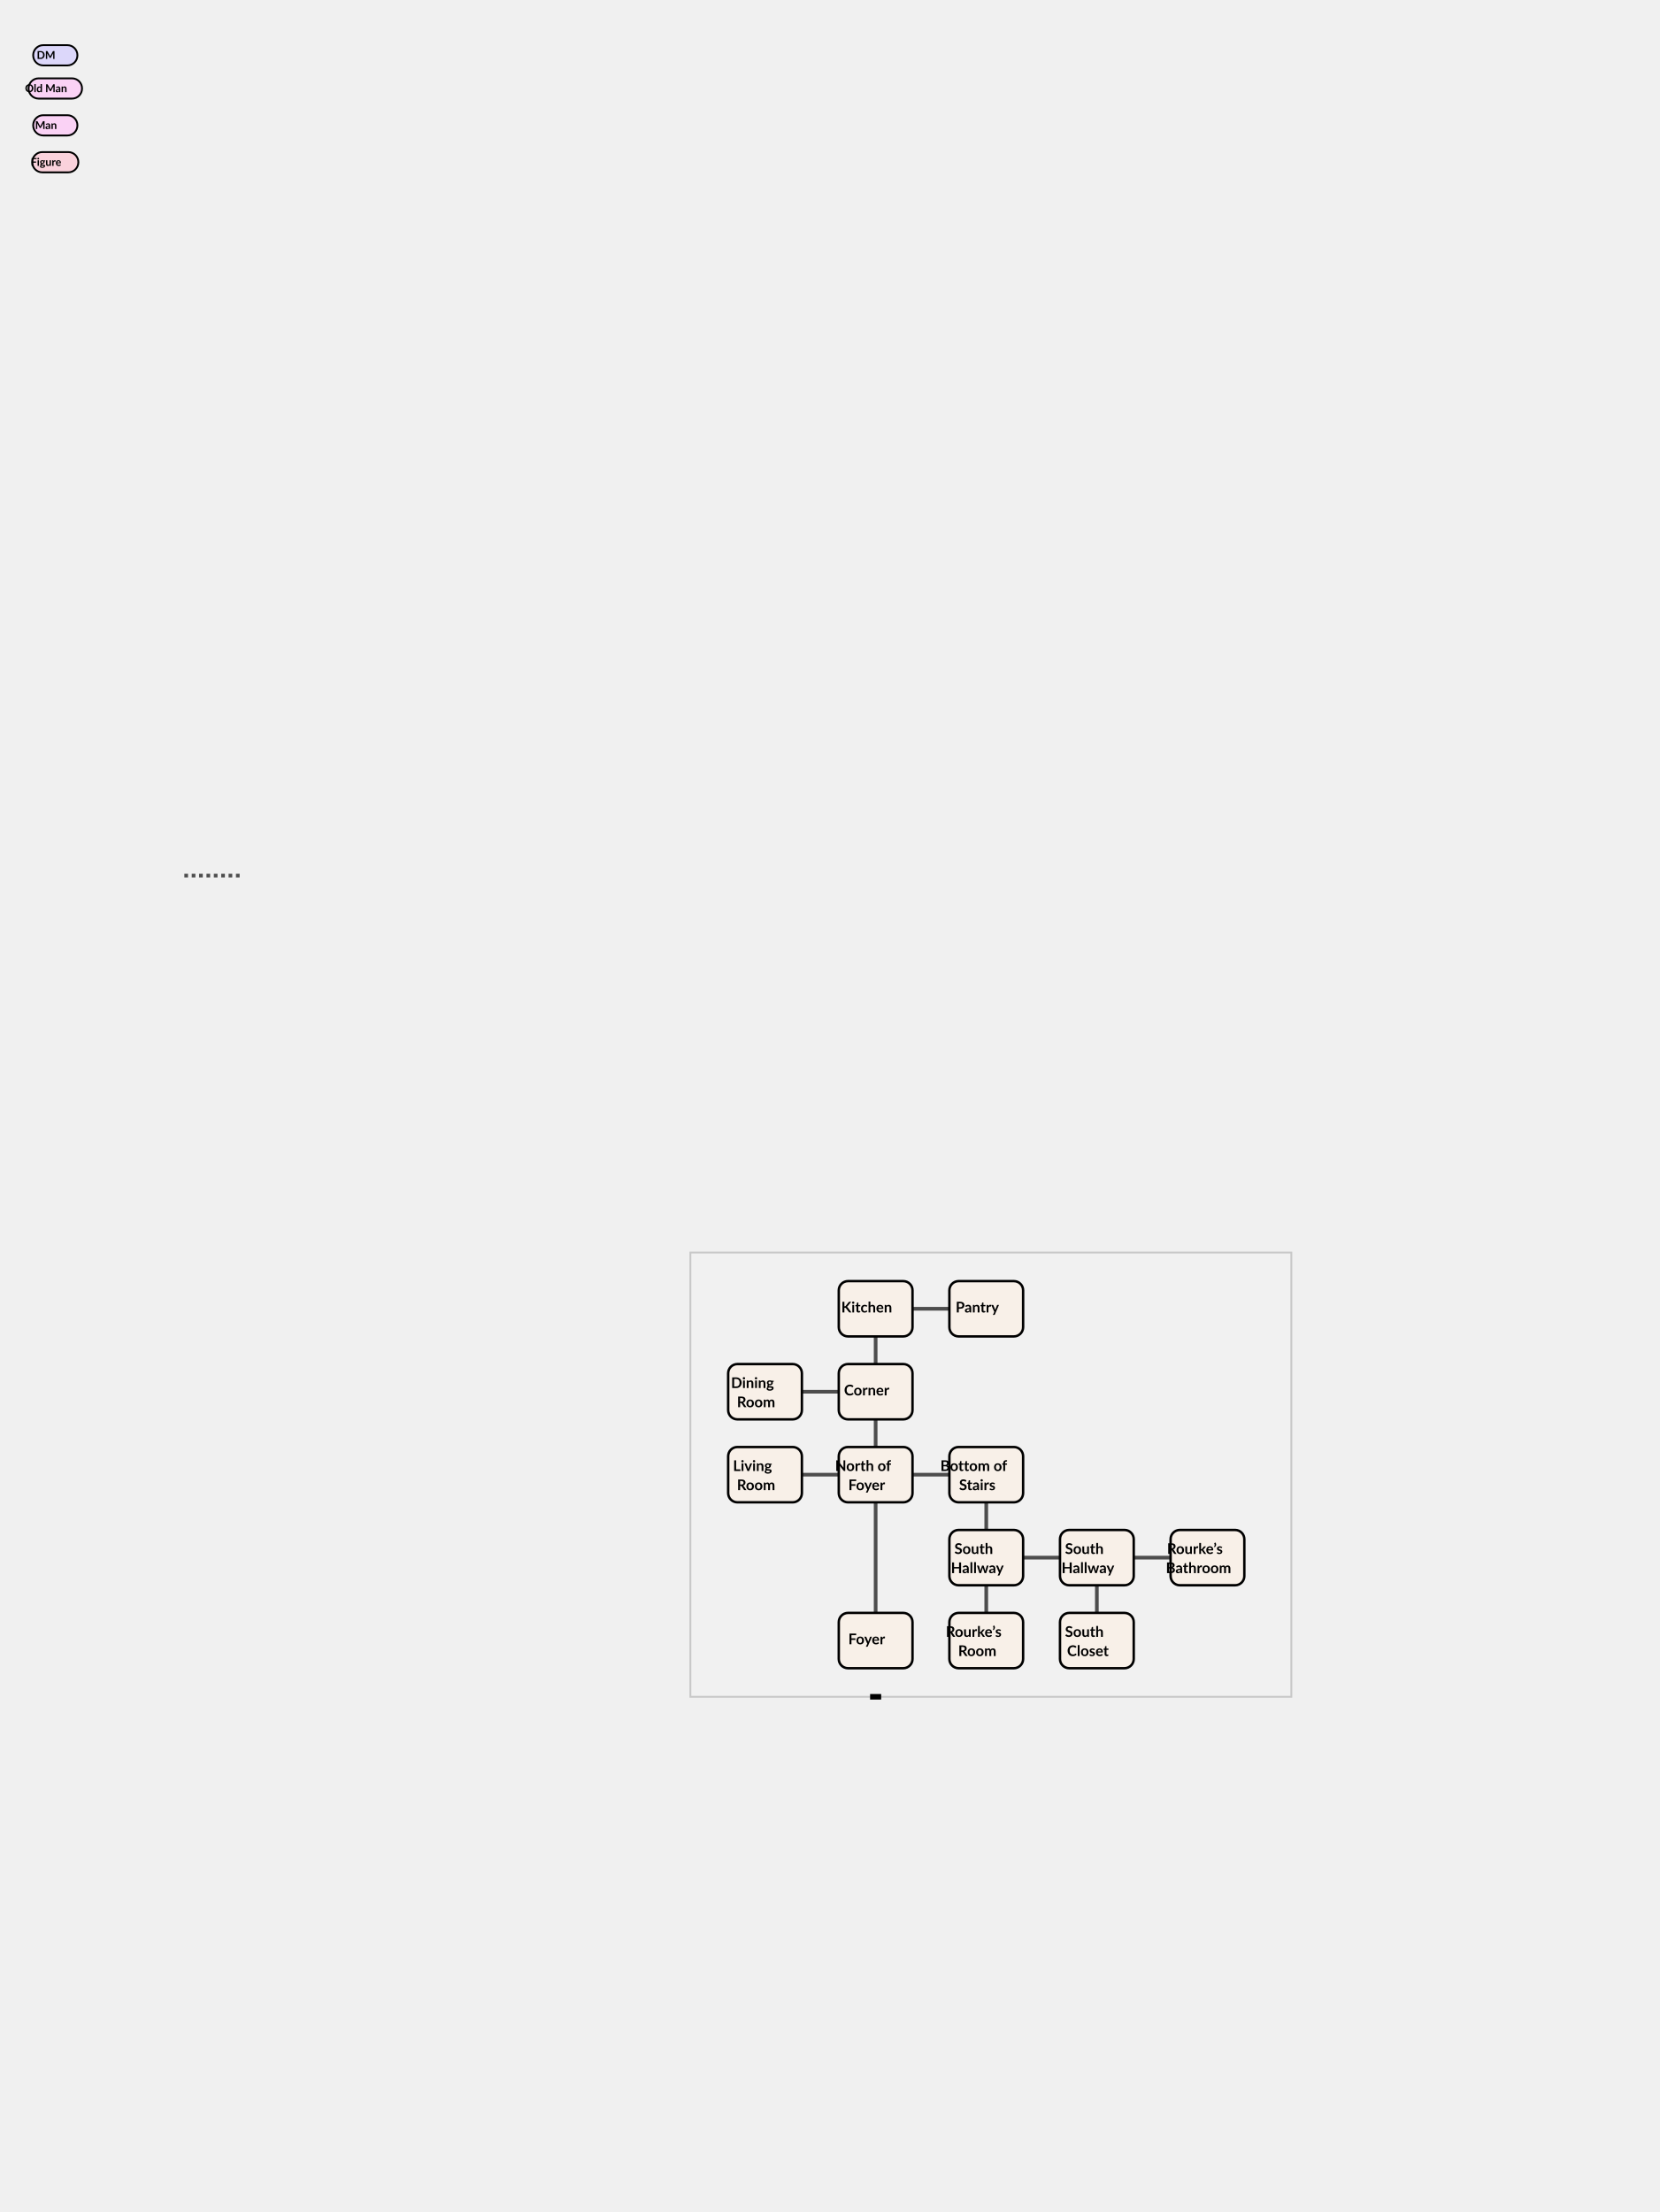
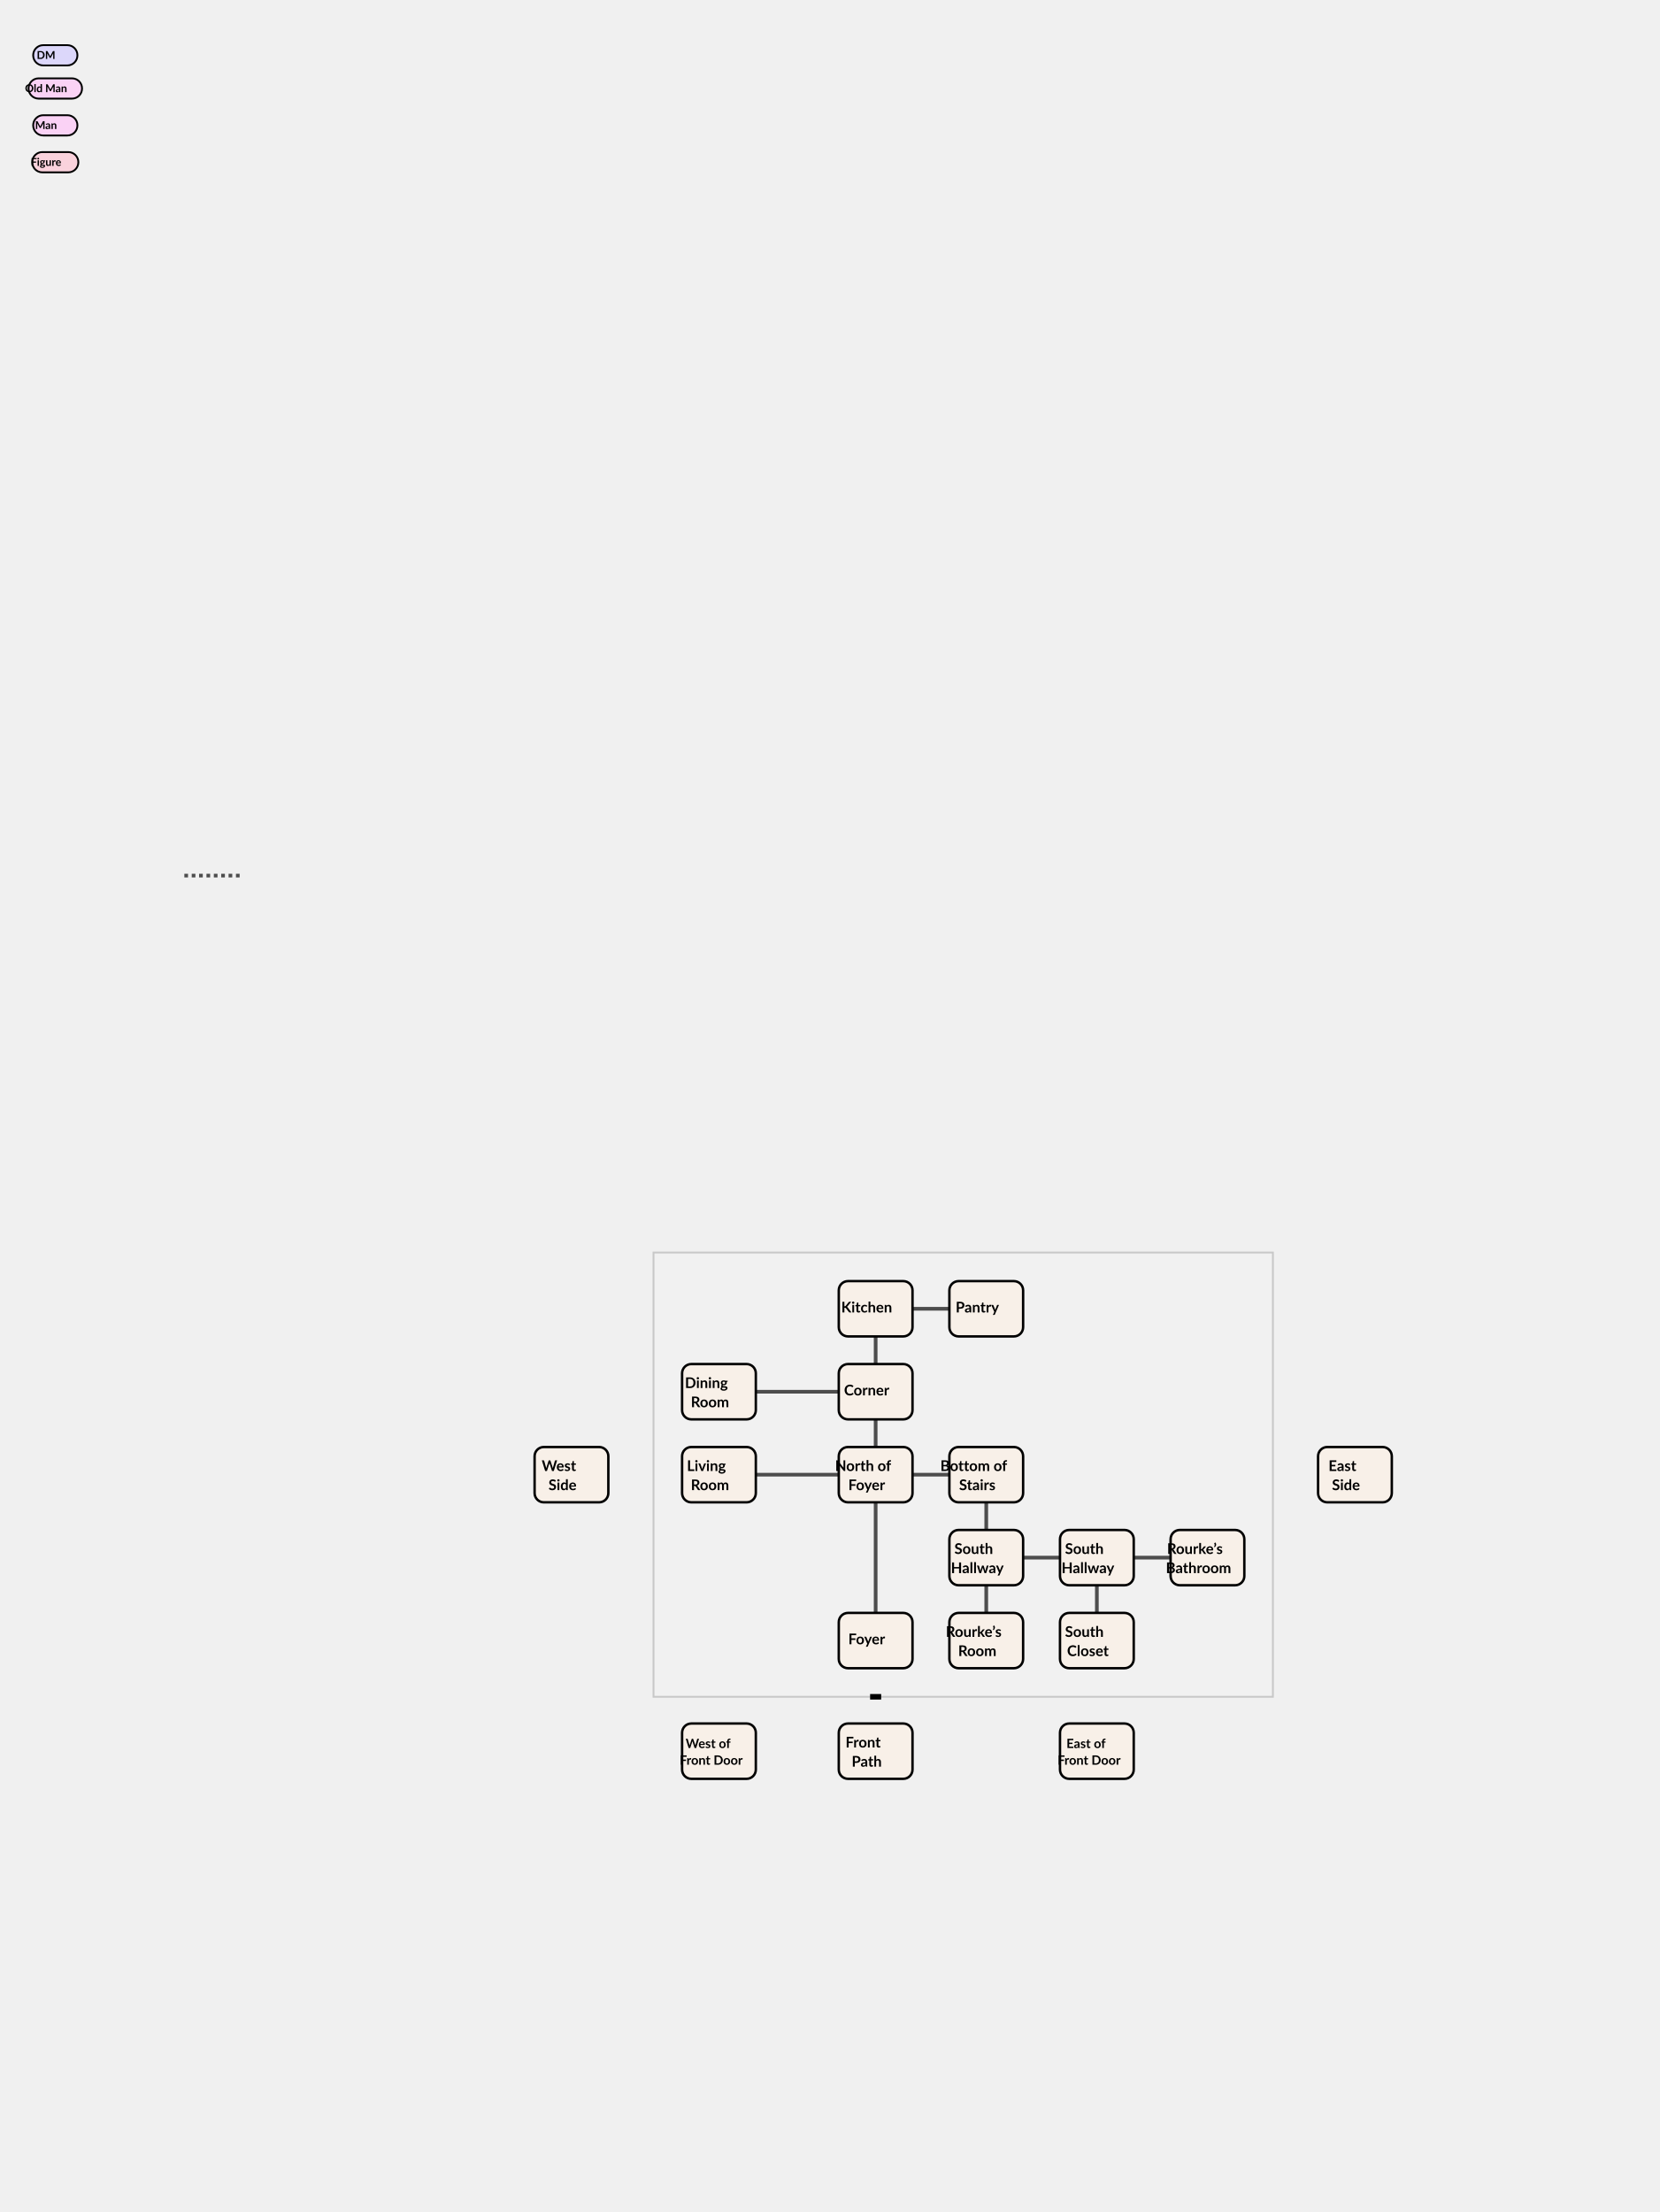
<svg xmlns="http://www.w3.org/2000/svg" width="1800" height="2400" viewBox="0 0 476.25 635" version="1.1" id="svg1">
  <style id="style1">svg.DarkTheme { filter: invert(90%) hue-rotate(180deg); }
#roomlayer rect { fill:#F8F0E8; stroke:#000; stroke-width:0.7; }
#roomlayer rect.Selected { fill:#FFD080; }
#mobilelayer g.Offstage { display:none; }
#mobilelayer #cp-mob-winner.Offstage { display:none; }
#connlayer .Invisible { display:none; }
#mob-mirror .BoxFloor { fill:#91D5FF; }
#mob-mirror .BoxPine { fill:#FFDBA1; }
#mob-mirror .BoxMahogany { fill:#B5592A; }
#mob-mirror .BoxBlack { fill:#424242; }
#mob-mirror .BoxWhite { fill:#FFFFFF; }
#mob-mirror .BoxRed { fill:#FF0000; }
#mob-mirror .BoxYellow { fill:#E8E800; }
#mob-mirror .BoxGlass { fill:#C0C6E8; }
.DarkTheme #mob-mirror .BoxFloor { fill:#095CFF; }
.DarkTheme #mob-mirror .BoxPine { fill:#9E570F; }
.DarkTheme #mob-mirror .BoxMahogany { fill:#FFAB61; }
.DarkTheme #mob-mirror .BoxBlack { fill:#E0E0E0; }
.DarkTheme #mob-mirror .BoxWhite { fill:#101010; }
.DarkTheme #mob-mirror .BoxRed { fill:#FF7000; }
.DarkTheme #mob-mirror .BoxYellow { fill:#6C4800; }
.DarkTheme #mob-mirror .BoxGlass { fill:#8086A8; }
</style>
  <defs id="defs1" />
  <g id="sketchlayer" />
  <g id="decorlayer">
-     <rect style="font-variation-settings:normal;opacity:1;vector-effect:none;fill:#f1f1f1;fill-opacity:1;fill-rule:evenodd;stroke:#c8c8c8;stroke-width:1.058;stroke-linecap:butt;stroke-linejoin:miter;stroke-miterlimit:4;stroke-dasharray:none;stroke-dashoffset:0;stroke-opacity:1;-inkscape-stroke:none;paint-order:stroke fill markers;stop-color:#000000;stop-opacity:1" id="rect47" width="171.979" height="127" x="198.437" y="359.833" />
+     <rect style="font-variation-settings:normal;opacity:1;vector-effect:none;fill:#f1f1f1;fill-opacity:1;fill-rule:evenodd;stroke:#c8c8c8;stroke-width:1.058;stroke-linecap:butt;stroke-linejoin:miter;stroke-miterlimit:4;stroke-dasharray:none;stroke-dashoffset:0;stroke-opacity:1;-inkscape-stroke:none;paint-order:stroke fill markers;stop-color:#000000;stop-opacity:1" id="rect47" width="177.271" height="127" x="187.854" y="359.833" />
  </g>
  <g id="connlayer" style="display:inline">
    <path style="font-variation-settings:normal;opacity:1;vector-effect:none;fill:none;fill-opacity:1;fill-rule:evenodd;stroke:#4d4d4d;stroke-width:1.058;stroke-linecap:butt;stroke-linejoin:round;stroke-miterlimit:4;stroke-dasharray:1.058, 1.058;stroke-dashoffset:0;stroke-opacity:1;-inkscape-stroke:none;paint-order:stroke fill markers;stop-color:#000000;stop-opacity:1" d="m 52.917,251.354 h 15.875" id="path110" />
-     <path style="font-variation-settings:normal;opacity:1;vector-effect:none;fill:none;fill-opacity:1;fill-rule:evenodd;stroke:#4d4d4d;stroke-width:1.058;stroke-linecap:butt;stroke-linejoin:round;stroke-miterlimit:4;stroke-dasharray:none;stroke-dashoffset:0;stroke-opacity:1;-inkscape-stroke:none;paint-order:stroke fill markers;stop-color:#000000;stop-opacity:1" d="m 275.167,423.333 h -47.625" id="path40" />
+     <path style="font-variation-settings:normal;opacity:1;vector-effect:none;fill:none;fill-opacity:1;fill-rule:evenodd;stroke:#4d4d4d;stroke-width:1.058;stroke-linecap:butt;stroke-linejoin:round;stroke-miterlimit:4;stroke-dasharray:none;stroke-dashoffset:0;stroke-opacity:1;-inkscape-stroke:none;paint-order:stroke fill markers;stop-color:#000000;stop-opacity:1" d="m 275.167,423.333 -60.854,0" id="path40" />
    <path style="font-variation-settings:normal;opacity:1;vector-effect:none;fill:none;fill-opacity:1;fill-rule:evenodd;stroke:#4d4d4d;stroke-width:1.058;stroke-linecap:butt;stroke-linejoin:round;stroke-miterlimit:4;stroke-dasharray:none;stroke-dashoffset:0;stroke-opacity:1;-inkscape-stroke:none;paint-order:stroke fill markers;stop-color:#000000;stop-opacity:1" d="m 338.667,447.146 h -47.625" id="path41" />
    <path style="font-variation-settings:normal;opacity:1;vector-effect:none;fill:none;fill-opacity:1;fill-rule:evenodd;stroke:#4d4d4d;stroke-width:1.058;stroke-linecap:butt;stroke-linejoin:round;stroke-miterlimit:4;stroke-dasharray:none;stroke-dashoffset:0;stroke-opacity:1;-inkscape-stroke:none;paint-order:stroke fill markers;stop-color:#000000;stop-opacity:1" d="m 251.354,381 v 84.667" id="path42" />
-     <path style="font-variation-settings:normal;fill:none;fill-rule:evenodd;stroke-width:1.058;stroke-linejoin:round;paint-order:stroke fill markers;opacity:1;vector-effect:none;fill-opacity:1;stroke:#4d4d4d;stroke-linecap:butt;stroke-miterlimit:4;stroke-dasharray:none;stroke-dashoffset:0;stroke-opacity:1;-inkscape-stroke:none;stop-color:#000000;stop-opacity:1" d="m 227.542,399.521 h 15.875" id="path43" />
+     <path style="font-variation-settings:normal;opacity:1;vector-effect:none;fill:none;fill-opacity:1;fill-rule:evenodd;stroke:#4d4d4d;stroke-width:1.058;stroke-linecap:butt;stroke-linejoin:round;stroke-miterlimit:4;stroke-dasharray:none;stroke-dashoffset:0;stroke-opacity:1;-inkscape-stroke:none;paint-order:stroke fill markers;stop-color:#000000;stop-opacity:1" d="m 214.312,399.521 29.104,0" id="path43" />
    <path style="font-variation-settings:normal;opacity:1;vector-effect:none;fill:none;fill-opacity:1;fill-rule:evenodd;stroke:#4d4d4d;stroke-width:1.058;stroke-linecap:butt;stroke-linejoin:round;stroke-miterlimit:4;stroke-dasharray:none;stroke-dashoffset:0;stroke-opacity:1;-inkscape-stroke:none;paint-order:stroke fill markers" d="m 259.292,375.708 h 15.875" id="path44" />
    <path style="font-variation-settings:normal;opacity:1;vector-effect:none;fill:none;fill-opacity:1;fill-rule:evenodd;stroke:#4d4d4d;stroke-width:1.058;stroke-linecap:butt;stroke-linejoin:round;stroke-miterlimit:4;stroke-dasharray:none;stroke-dashoffset:0;stroke-opacity:1;-inkscape-stroke:none;paint-order:stroke fill markers" d="m 283.104,428.625 v 37.042" id="path45" />
    <path style="font-variation-settings:normal;opacity:1;vector-effect:none;fill:none;fill-opacity:1;fill-rule:evenodd;stroke:#4d4d4d;stroke-width:1.058;stroke-linecap:butt;stroke-linejoin:round;stroke-miterlimit:4;stroke-dasharray:none;stroke-dashoffset:0;stroke-opacity:1;-inkscape-stroke:none;paint-order:stroke fill markers" d="m 314.854,452.438 v 13.229" id="path47" />
    <rect style="fill:#000000;fill-opacity:1;fill-rule:evenodd;stroke:none;stroke-width:1.058;stroke-linejoin:round;-inkscape-stroke:none;paint-order:stroke fill markers" id="rect48" width="1.587" height="3.175" x="-487.891" y="249.767" transform="rotate(-90)" />
  </g>
  <g id="roomlayer" style="display:inline">
    <rect id="r-pantry" width="21.167" height="15.875" x="272.521" y="367.771" ry="2.646" style="display:inline;fill:#f8f0e8;stroke:#000000;stroke-width:0.7" />
    <rect id="r-corner" width="21.167" height="15.875" x="240.771" y="391.583" ry="2.646" style="display:inline;fill:#f8f0e8;stroke:#000000;stroke-width:0.7" />
    <rect id="r-kitchen" width="21.167" height="15.875" x="240.771" y="367.771" ry="2.646" style="display:inline;fill:#f8f0e8;stroke:#000000;stroke-width:0.7" />
-     <rect id="r-dining-room" width="21.167" height="15.875" x="209.021" y="391.583" ry="2.646" style="display:inline;fill:#f8f0e8;stroke:#000000;stroke-width:0.7" />
+     <rect id="r-dining-room" width="21.167" height="15.875" x="195.792" y="391.583" ry="2.646" style="display:inline;fill:#f8f0e8;stroke:#000000;stroke-width:0.7" />
    <rect id="r-nfoyer" width="21.167" height="15.875" x="240.771" y="415.396" ry="2.646" style="display:inline;fill:#f8f0e8;stroke:#000000;stroke-width:0.7" />
-     <rect id="r-living-room" width="21.167" height="15.875" x="209.021" y="415.396" ry="2.646" style="display:inline;fill:#f8f0e8;stroke:#000000;stroke-width:0.7" />
-     <rect id="r-bottom-stairs" width="21.167" height="15.875" x="272.521" y="415.396" ry="2.646" style="display:inline;fill:#f8f0e8;stroke:#000000;stroke-width:0.7" />
+     <rect id="r-living-room" width="21.167" height="15.875" x="195.792" y="415.396" ry="2.646" style="display:inline;fill:#f8f0e8;stroke:#000000;stroke-width:0.7" />
+     <rect id="r-stair-bottom" width="21.167" height="15.875" x="272.521" y="415.396" ry="2.646" style="display:inline;fill:#f8f0e8;stroke:#000000;stroke-width:0.7" />
    <rect id="r-shall-1" width="21.167" height="15.875" x="272.521" y="439.208" ry="2.646" style="display:inline;fill:#f8f0e8;stroke:#000000;stroke-width:0.7" />
    <rect id="r-shall-2" width="21.167" height="15.875" x="304.271" y="439.208" ry="2.646" style="display:inline;fill:#f8f0e8;stroke:#000000;stroke-width:0.7" />
    <rect id="r-south-closet" width="21.167" height="15.875" x="304.271" y="463.021" ry="2.646" style="display:inline;fill:#f8f0e8;stroke:#000000;stroke-width:0.7" />
    <rect id="r-rourke-room" width="21.167" height="15.875" x="272.521" y="463.021" ry="2.646" style="display:inline;fill:#f8f0e8;stroke:#000000;stroke-width:0.7" />
    <rect id="r-rourke-bath" width="21.167" height="15.875" x="336.021" y="439.208" ry="2.646" style="display:inline;fill:#f8f0e8;stroke:#000000;stroke-width:0.7" />
    <rect id="r-foyer" width="21.167" height="15.875" x="240.771" y="463.021" ry="2.646" style="display:inline;fill:#f8f0e8;stroke:#000000;stroke-width:0.7" />
+     <rect id="r-front-path" width="21.167" height="15.875" x="240.771" y="494.771" ry="2.646" style="display:inline;fill:#f8f0e8;stroke:#000000;stroke-width:0.7" />
+     <rect id="r-east-of-door" width="21.167" height="15.875" x="304.271" y="494.771" ry="2.646" style="display:inline;fill:#f8f0e8;stroke:#000000;stroke-width:0.7" />
+     <rect id="r-west-of-door" width="21.167" height="15.875" x="195.792" y="494.771" ry="2.646" style="display:inline;fill:#f8f0e8;stroke:#000000;stroke-width:0.7" />
+     <rect id="r-west-side" width="21.167" height="15.875" x="153.458" y="415.396" ry="2.646" style="display:inline;fill:#f8f0e8;stroke:#000000;stroke-width:0.7" />
+     <rect id="r-east-side" width="21.167" height="15.875" x="378.354" y="415.396" ry="2.646" style="display:inline;fill:#f8f0e8;stroke:#000000;stroke-width:0.7" />
  </g>
  <g id="layer1" />
  <g id="mobilelayer">
    <g id="mob-dungeon-master" transform="translate(15.875,15.875)">
      <rect style="fill:#dcd7fa;fill-opacity:1;stroke:#000000;stroke-width:1.058;stroke-dasharray:none;stroke-opacity:1;paint-order:stroke fill markers" id="rect33" width="12.171" height="5.292" x="-6.085" y="-2.646" ry="2.622" />
      <text xml:space="preserve" style="font-style:normal;font-variant:normal;font-weight:bold;font-stretch:normal;font-size:3.133px;line-height:1.3;font-family:Lato;-inkscape-font-specification:'Lato Bold';font-variant-ligatures:normal;font-variant-position:normal;font-variant-caps:normal;font-variant-numeric:normal;font-variant-alternates:normal;font-variant-east-asian:normal;font-feature-settings:normal;font-variation-settings:normal;text-indent:0;text-align:center;text-decoration-line:none;text-decoration-style:solid;text-decoration-color:#000000;letter-spacing:normal;word-spacing:normal;text-transform:none;writing-mode:lr-tb;direction:ltr;text-orientation:mixed;dominant-baseline:auto;baseline-shift:baseline;text-anchor:middle;white-space:normal;display:inline;vector-effect:none;fill:#000000;fill-opacity:1;stroke:none;stroke-width:0.74;stroke-linecap:butt;stroke-linejoin:miter;stroke-miterlimit:4;stroke-dasharray:none;stroke-dashoffset:0;stroke-opacity:1;-inkscape-stroke:none;paint-order:stroke fill markers" x="0.004" y="1.048" id="text46-7">
        <tspan id="tspan46-6" style="stroke-width:0.74" x="0.004" y="1.048">DM</tspan>
      </text>
    </g>
    <g id="mob-old-man" transform="translate(15.87088,25.41045)">
      <rect style="fill:#fad2f5;fill-opacity:1;stroke:#000000;stroke-width:1.058;stroke-dasharray:none;stroke-opacity:1;paint-order:stroke fill markers" id="rect259" width="14.817" height="5.292" x="-7.404" y="-2.656" ry="2.622" />
      <text xml:space="preserve" style="font-style:normal;font-variant:normal;font-weight:bold;font-stretch:normal;font-size:3.133px;line-height:1.3;font-family:Lato;-inkscape-font-specification:'Lato Bold';font-variant-ligatures:normal;font-variant-position:normal;font-variant-caps:normal;font-variant-numeric:normal;font-variant-alternates:normal;font-variant-east-asian:normal;font-feature-settings:normal;font-variation-settings:normal;text-indent:0;text-align:center;text-decoration-line:none;text-decoration-style:solid;text-decoration-color:#000000;letter-spacing:normal;word-spacing:normal;text-transform:none;writing-mode:lr-tb;direction:ltr;text-orientation:mixed;dominant-baseline:auto;baseline-shift:baseline;text-anchor:middle;white-space:normal;display:inline;vector-effect:none;fill:#000000;fill-opacity:1;stroke:none;stroke-width:0.74;stroke-linecap:butt;stroke-linejoin:miter;stroke-miterlimit:4;stroke-dasharray:none;stroke-dashoffset:0;stroke-opacity:1;-inkscape-stroke:none;paint-order:stroke fill markers" x="0.004" y="1.048" id="text259">
        <tspan id="tspan259" style="stroke-width:0.74" x="0.004" y="1.048">Old Man</tspan>
      </text>
    </g>
    <g id="mob-man" transform="translate(15.87088,35.99379)">
      <rect style="fill:#fad2f5;fill-opacity:1;stroke:#000000;stroke-width:1.058;stroke-dasharray:none;stroke-opacity:1;paint-order:stroke fill markers" id="rect260" width="12.171" height="5.292" x="-6.081" y="-2.656" ry="2.622" />
      <text xml:space="preserve" style="font-style:normal;font-variant:normal;font-weight:bold;font-stretch:normal;font-size:3.133px;line-height:1.3;font-family:Lato;-inkscape-font-specification:'Lato Bold';font-variant-ligatures:normal;font-variant-position:normal;font-variant-caps:normal;font-variant-numeric:normal;font-variant-alternates:normal;font-variant-east-asian:normal;font-feature-settings:normal;font-variation-settings:normal;text-indent:0;text-align:center;text-decoration-line:none;text-decoration-style:solid;text-decoration-color:#000000;letter-spacing:normal;word-spacing:normal;text-transform:none;writing-mode:lr-tb;direction:ltr;text-orientation:mixed;dominant-baseline:auto;baseline-shift:baseline;text-anchor:middle;white-space:normal;display:inline;vector-effect:none;fill:#000000;fill-opacity:1;stroke:none;stroke-width:0.74;stroke-linecap:butt;stroke-linejoin:miter;stroke-miterlimit:4;stroke-dasharray:none;stroke-dashoffset:0;stroke-opacity:1;-inkscape-stroke:none;paint-order:stroke fill markers" x="0.004" y="1.048" id="text260">
        <tspan id="tspan260" style="stroke-width:0.74" x="0.004" y="1.048">Man</tspan>
      </text>
    </g>
    <g id="mob-shadow" transform="translate(15.87088,46.57712)">
      <rect style="fill:#fad2dc;fill-opacity:1;stroke:#000000;stroke-width:1.058;stroke-dasharray:none;stroke-opacity:1;paint-order:stroke fill markers" id="rect261" width="12.7" height="5.292" x="-6.346" y="-2.656" ry="2.622" />
      <text xml:space="preserve" style="font-style:normal;font-variant:normal;font-weight:bold;font-stretch:normal;font-size:3.133px;line-height:1.3;font-family:Lato;-inkscape-font-specification:'Lato Bold';font-variant-ligatures:normal;font-variant-position:normal;font-variant-caps:normal;font-variant-numeric:normal;font-variant-alternates:normal;font-variant-east-asian:normal;font-feature-settings:normal;font-variation-settings:normal;text-indent:0;text-align:center;text-decoration-line:none;text-decoration-style:solid;text-decoration-color:#000000;letter-spacing:normal;word-spacing:normal;text-transform:none;writing-mode:lr-tb;direction:ltr;text-orientation:mixed;dominant-baseline:auto;baseline-shift:baseline;text-anchor:middle;white-space:normal;display:inline;vector-effect:none;fill:#000000;fill-opacity:1;stroke:none;stroke-width:0.74;stroke-linecap:butt;stroke-linejoin:miter;stroke-miterlimit:4;stroke-dasharray:none;stroke-dashoffset:0;stroke-opacity:1;-inkscape-stroke:none;paint-order:stroke fill markers" x="0.004" y="1.048" id="text261">
        <tspan id="tspan261" style="stroke-width:0.74" x="0.004" y="1.048">Figure</tspan>
      </text>
    </g>
  </g>
  <g id="labellayer" style="display:inline">
    <text xml:space="preserve" style="font-style:normal;font-variant:normal;font-weight:bold;font-stretch:normal;font-size:4.233px;line-height:1.3;font-family:Lato;-inkscape-font-specification:'Lato Bold';font-variant-ligatures:normal;font-variant-position:normal;font-variant-caps:normal;font-variant-numeric:normal;font-variant-alternates:normal;font-variant-east-asian:normal;font-feature-settings:normal;font-variation-settings:normal;text-indent:0;text-align:center;text-decoration-line:none;text-decoration-style:solid;text-decoration-color:#000000;letter-spacing:normal;word-spacing:normal;text-transform:none;writing-mode:lr-tb;direction:ltr;text-orientation:mixed;dominant-baseline:auto;baseline-shift:baseline;text-anchor:middle;white-space:normal;display:inline;vector-effect:none;fill:#000000;fill-opacity:1;stroke:none;stroke-width:1;stroke-linecap:butt;stroke-linejoin:miter;stroke-miterlimit:4;stroke-dasharray:none;stroke-dashoffset:0;stroke-opacity:1;-inkscape-stroke:none;marker-end:url(#marker46);paint-order:stroke fill markers" x="283.104" y="376.767" id="text53">
      <tspan style="stroke-width:1" x="283.104" y="376.767" id="tspan60">Pantry</tspan>
    </text>
    <text xml:space="preserve" style="font-style:normal;font-variant:normal;font-weight:bold;font-stretch:normal;font-size:4.233px;line-height:1.3;font-family:Lato;-inkscape-font-specification:'Lato Bold';font-variant-ligatures:normal;font-variant-position:normal;font-variant-caps:normal;font-variant-numeric:normal;font-variant-alternates:normal;font-variant-east-asian:normal;font-feature-settings:normal;font-variation-settings:normal;text-indent:0;text-align:center;text-decoration-line:none;text-decoration-style:solid;text-decoration-color:#000000;letter-spacing:normal;word-spacing:normal;text-transform:none;writing-mode:lr-tb;direction:ltr;text-orientation:mixed;dominant-baseline:auto;baseline-shift:baseline;text-anchor:middle;white-space:normal;display:inline;vector-effect:none;fill:#000000;fill-opacity:1;stroke:none;stroke-width:1;stroke-linecap:butt;stroke-linejoin:miter;stroke-miterlimit:4;stroke-dasharray:none;stroke-dashoffset:0;stroke-opacity:1;-inkscape-stroke:none;marker-end:url(#marker46);paint-order:stroke fill markers" x="251.354" y="376.767" id="text8">
      <tspan style="stroke-width:1" x="251.354" y="376.767" id="tspan8">Kitchen</tspan>
    </text>
-     <text xml:space="preserve" style="font-style:normal;font-variant:normal;font-weight:bold;font-stretch:normal;font-size:4.233px;line-height:1.3;font-family:Lato;-inkscape-font-specification:'Lato Bold';font-variant-ligatures:normal;font-variant-position:normal;font-variant-caps:normal;font-variant-numeric:normal;font-variant-alternates:normal;font-variant-east-asian:normal;font-feature-settings:normal;font-variation-settings:normal;text-indent:0;text-align:center;text-decoration-line:none;text-decoration-style:solid;text-decoration-color:#000000;letter-spacing:normal;word-spacing:normal;text-transform:none;writing-mode:lr-tb;direction:ltr;text-orientation:mixed;dominant-baseline:auto;baseline-shift:baseline;text-anchor:middle;white-space:normal;display:inline;vector-effect:none;fill:#000000;fill-opacity:1;stroke:none;stroke-width:1;stroke-linecap:butt;stroke-linejoin:miter;stroke-miterlimit:4;stroke-dasharray:none;stroke-dashoffset:0;stroke-opacity:1;-inkscape-stroke:none;marker-end:url(#marker46);paint-order:stroke fill markers" x="219.604" y="398.462" id="text10">
-       <tspan style="stroke-width:1" x="219.604" y="398.462" id="tspan10">Dining</tspan>
-       <tspan style="stroke-width:1" x="219.604" y="403.966" id="tspan19">Room</tspan>
+     <text xml:space="preserve" style="font-style:normal;font-variant:normal;font-weight:bold;font-stretch:normal;font-size:4.233px;line-height:1.3;font-family:Lato;-inkscape-font-specification:'Lato Bold';font-variant-ligatures:normal;font-variant-position:normal;font-variant-caps:normal;font-variant-numeric:normal;font-variant-alternates:normal;font-variant-east-asian:normal;font-feature-settings:normal;font-variation-settings:normal;text-indent:0;text-align:center;text-decoration-line:none;text-decoration-style:solid;text-decoration-color:#000000;letter-spacing:normal;word-spacing:normal;text-transform:none;writing-mode:lr-tb;direction:ltr;text-orientation:mixed;dominant-baseline:auto;baseline-shift:baseline;text-anchor:middle;white-space:normal;display:inline;vector-effect:none;fill:#000000;fill-opacity:1;stroke:none;stroke-width:1;stroke-linecap:butt;stroke-linejoin:miter;stroke-miterlimit:4;stroke-dasharray:none;stroke-dashoffset:0;stroke-opacity:1;-inkscape-stroke:none;marker-end:url(#marker46);paint-order:stroke fill markers" x="206.375" y="398.462" id="text10">
+       <tspan style="stroke-width:1" x="206.375" y="398.462" id="tspan10">Dining</tspan>
+       <tspan style="stroke-width:1" x="206.375" y="403.966" id="tspan19">Room</tspan>
    </text>
    <text xml:space="preserve" style="font-style:normal;font-variant:normal;font-weight:bold;font-stretch:normal;font-size:4.233px;line-height:1.3;font-family:Lato;-inkscape-font-specification:'Lato Bold';font-variant-ligatures:normal;font-variant-position:normal;font-variant-caps:normal;font-variant-numeric:normal;font-variant-alternates:normal;font-variant-east-asian:normal;font-feature-settings:normal;font-variation-settings:normal;text-indent:0;text-align:center;text-decoration-line:none;text-decoration-style:solid;text-decoration-color:#000000;letter-spacing:normal;word-spacing:normal;text-transform:none;writing-mode:lr-tb;direction:ltr;text-orientation:mixed;dominant-baseline:auto;baseline-shift:baseline;text-anchor:middle;white-space:normal;display:inline;vector-effect:none;fill:#000000;fill-opacity:1;stroke:none;stroke-width:1;stroke-linecap:butt;stroke-linejoin:miter;stroke-miterlimit:4;stroke-dasharray:none;stroke-dashoffset:0;stroke-opacity:1;-inkscape-stroke:none;marker-end:url(#marker46);paint-order:stroke fill markers" x="251.354" y="422.275" id="text16">
      <tspan style="stroke-width:1" x="251.354" y="422.275" id="tspan16">North of</tspan>
      <tspan style="stroke-width:1" x="251.354" y="427.778" id="tspan20">Foyer</tspan>
    </text>
    <text xml:space="preserve" style="font-style:normal;font-variant:normal;font-weight:bold;font-stretch:normal;font-size:4.233px;line-height:1.3;font-family:Lato;-inkscape-font-specification:'Lato Bold';font-variant-ligatures:normal;font-variant-position:normal;font-variant-caps:normal;font-variant-numeric:normal;font-variant-alternates:normal;font-variant-east-asian:normal;font-feature-settings:normal;font-variation-settings:normal;text-indent:0;text-align:center;text-decoration-line:none;text-decoration-style:solid;text-decoration-color:#000000;letter-spacing:normal;word-spacing:normal;text-transform:none;writing-mode:lr-tb;direction:ltr;text-orientation:mixed;dominant-baseline:auto;baseline-shift:baseline;text-anchor:middle;white-space:normal;display:inline;vector-effect:none;fill:#000000;fill-opacity:1;stroke:none;stroke-width:1;stroke-linecap:butt;stroke-linejoin:miter;stroke-miterlimit:4;stroke-dasharray:none;stroke-dashoffset:0;stroke-opacity:1;-inkscape-stroke:none;marker-end:url(#marker46);paint-order:stroke fill markers" x="251.354" y="400.579" id="text21">
      <tspan style="stroke-width:1" x="251.354" y="400.579" id="tspan21">Corner</tspan>
    </text>
-     <text xml:space="preserve" style="font-style:normal;font-variant:normal;font-weight:bold;font-stretch:normal;font-size:4.233px;line-height:1.3;font-family:Lato;-inkscape-font-specification:'Lato Bold';font-variant-ligatures:normal;font-variant-position:normal;font-variant-caps:normal;font-variant-numeric:normal;font-variant-alternates:normal;font-variant-east-asian:normal;font-feature-settings:normal;font-variation-settings:normal;text-indent:0;text-align:center;text-decoration-line:none;text-decoration-style:solid;text-decoration-color:#000000;letter-spacing:normal;word-spacing:normal;text-transform:none;writing-mode:lr-tb;direction:ltr;text-orientation:mixed;dominant-baseline:auto;baseline-shift:baseline;text-anchor:middle;white-space:normal;display:inline;vector-effect:none;fill:#000000;fill-opacity:1;stroke:none;stroke-width:1;stroke-linecap:butt;stroke-linejoin:miter;stroke-miterlimit:4;stroke-dasharray:none;stroke-dashoffset:0;stroke-opacity:1;-inkscape-stroke:none;marker-end:url(#marker46);paint-order:stroke fill markers" x="219.604" y="422.275" id="text23">
-       <tspan style="stroke-width:1" x="219.604" y="422.275" id="tspan22">Living</tspan>
-       <tspan style="stroke-width:1" x="219.604" y="427.778" id="tspan23">Room</tspan>
+     <text xml:space="preserve" style="font-style:normal;font-variant:normal;font-weight:bold;font-stretch:normal;font-size:4.233px;line-height:1.3;font-family:Lato;-inkscape-font-specification:'Lato Bold';font-variant-ligatures:normal;font-variant-position:normal;font-variant-caps:normal;font-variant-numeric:normal;font-variant-alternates:normal;font-variant-east-asian:normal;font-feature-settings:normal;font-variation-settings:normal;text-indent:0;text-align:center;text-decoration-line:none;text-decoration-style:solid;text-decoration-color:#000000;letter-spacing:normal;word-spacing:normal;text-transform:none;writing-mode:lr-tb;direction:ltr;text-orientation:mixed;dominant-baseline:auto;baseline-shift:baseline;text-anchor:middle;white-space:normal;display:inline;vector-effect:none;fill:#000000;fill-opacity:1;stroke:none;stroke-width:1;stroke-linecap:butt;stroke-linejoin:miter;stroke-miterlimit:4;stroke-dasharray:none;stroke-dashoffset:0;stroke-opacity:1;-inkscape-stroke:none;marker-end:url(#marker46);paint-order:stroke fill markers" x="206.375" y="422.275" id="text23">
+       <tspan style="stroke-width:1" x="206.375" y="422.275" id="tspan22">Living</tspan>
+       <tspan style="stroke-width:1" x="206.375" y="427.778" id="tspan23">Room</tspan>
    </text>
    <text xml:space="preserve" style="font-style:normal;font-variant:normal;font-weight:bold;font-stretch:normal;font-size:4.233px;line-height:1.3;font-family:Lato;-inkscape-font-specification:'Lato Bold';font-variant-ligatures:normal;font-variant-position:normal;font-variant-caps:normal;font-variant-numeric:normal;font-variant-alternates:normal;font-variant-east-asian:normal;font-feature-settings:normal;font-variation-settings:normal;text-indent:0;text-align:center;text-decoration-line:none;text-decoration-style:solid;text-decoration-color:#000000;letter-spacing:normal;word-spacing:normal;text-transform:none;writing-mode:lr-tb;direction:ltr;text-orientation:mixed;dominant-baseline:auto;baseline-shift:baseline;text-anchor:middle;white-space:normal;display:inline;vector-effect:none;fill:#000000;fill-opacity:1;stroke:none;stroke-width:1;stroke-linecap:butt;stroke-linejoin:miter;stroke-miterlimit:4;stroke-dasharray:none;stroke-dashoffset:0;stroke-opacity:1;-inkscape-stroke:none;marker-end:url(#marker46);paint-order:stroke fill markers" x="283.104" y="422.275" id="text25">
      <tspan style="stroke-width:1" x="283.104" y="422.275" id="tspan24">Bottom of</tspan>
      <tspan style="stroke-width:1" x="283.104" y="427.778" id="tspan25">Stairs</tspan>
    </text>
    <text xml:space="preserve" style="font-style:normal;font-variant:normal;font-weight:bold;font-stretch:normal;font-size:4.233px;line-height:1.3;font-family:Lato;-inkscape-font-specification:'Lato Bold';font-variant-ligatures:normal;font-variant-position:normal;font-variant-caps:normal;font-variant-numeric:normal;font-variant-alternates:normal;font-variant-east-asian:normal;font-feature-settings:normal;font-variation-settings:normal;text-indent:0;text-align:center;text-decoration-line:none;text-decoration-style:solid;text-decoration-color:#000000;letter-spacing:normal;word-spacing:normal;text-transform:none;writing-mode:lr-tb;direction:ltr;text-orientation:mixed;dominant-baseline:auto;baseline-shift:baseline;text-anchor:middle;white-space:normal;display:inline;vector-effect:none;fill:#000000;fill-opacity:1;stroke:none;stroke-width:1;stroke-linecap:butt;stroke-linejoin:miter;stroke-miterlimit:4;stroke-dasharray:none;stroke-dashoffset:0;stroke-opacity:1;-inkscape-stroke:none;marker-end:url(#marker46);paint-order:stroke fill markers" x="283.104" y="446.087" id="text27">
      <tspan style="stroke-width:1" x="283.104" y="446.087" id="tspan27">South</tspan>
      <tspan style="stroke-width:1" x="283.104" y="451.591" id="tspan28">Hallway</tspan>
    </text>
    <text xml:space="preserve" style="font-style:normal;font-variant:normal;font-weight:bold;font-stretch:normal;font-size:4.233px;line-height:1.3;font-family:Lato;-inkscape-font-specification:'Lato Bold';font-variant-ligatures:normal;font-variant-position:normal;font-variant-caps:normal;font-variant-numeric:normal;font-variant-alternates:normal;font-variant-east-asian:normal;font-feature-settings:normal;font-variation-settings:normal;text-indent:0;text-align:center;text-decoration-line:none;text-decoration-style:solid;text-decoration-color:#000000;letter-spacing:normal;word-spacing:normal;text-transform:none;writing-mode:lr-tb;direction:ltr;text-orientation:mixed;dominant-baseline:auto;baseline-shift:baseline;text-anchor:middle;white-space:normal;display:inline;vector-effect:none;fill:#000000;fill-opacity:1;stroke:none;stroke-width:1;stroke-linecap:butt;stroke-linejoin:miter;stroke-miterlimit:4;stroke-dasharray:none;stroke-dashoffset:0;stroke-opacity:1;-inkscape-stroke:none;marker-end:url(#marker46);paint-order:stroke fill markers" x="314.854" y="446.087" id="text30">
      <tspan style="stroke-width:1" x="314.854" y="446.087" id="tspan29">South</tspan>
      <tspan style="stroke-width:1" x="314.854" y="451.591" id="tspan30">Hallway</tspan>
    </text>
    <text xml:space="preserve" style="font-style:normal;font-variant:normal;font-weight:bold;font-stretch:normal;font-size:4.233px;line-height:1.3;font-family:Lato;-inkscape-font-specification:'Lato Bold';font-variant-ligatures:normal;font-variant-position:normal;font-variant-caps:normal;font-variant-numeric:normal;font-variant-alternates:normal;font-variant-east-asian:normal;font-feature-settings:normal;font-variation-settings:normal;text-indent:0;text-align:center;text-decoration-line:none;text-decoration-style:solid;text-decoration-color:#000000;letter-spacing:normal;word-spacing:normal;text-transform:none;writing-mode:lr-tb;direction:ltr;text-orientation:mixed;dominant-baseline:auto;baseline-shift:baseline;text-anchor:middle;white-space:normal;display:inline;vector-effect:none;fill:#000000;fill-opacity:1;stroke:none;stroke-width:1;stroke-linecap:butt;stroke-linejoin:miter;stroke-miterlimit:4;stroke-dasharray:none;stroke-dashoffset:0;stroke-opacity:1;-inkscape-stroke:none;marker-end:url(#marker46);paint-order:stroke fill markers" x="314.854" y="469.9" id="text32">
      <tspan style="stroke-width:1" x="314.854" y="469.9" id="tspan31">South</tspan>
      <tspan style="stroke-width:1" x="314.854" y="475.403" id="tspan32">Closet</tspan>
    </text>
    <text xml:space="preserve" style="font-style:normal;font-variant:normal;font-weight:bold;font-stretch:normal;font-size:4.233px;line-height:1.3;font-family:Lato;-inkscape-font-specification:'Lato Bold';font-variant-ligatures:normal;font-variant-position:normal;font-variant-caps:normal;font-variant-numeric:normal;font-variant-alternates:normal;font-variant-east-asian:normal;font-feature-settings:normal;font-variation-settings:normal;text-indent:0;text-align:center;text-decoration-line:none;text-decoration-style:solid;text-decoration-color:#000000;letter-spacing:normal;word-spacing:normal;text-transform:none;writing-mode:lr-tb;direction:ltr;text-orientation:mixed;dominant-baseline:auto;baseline-shift:baseline;text-anchor:middle;white-space:normal;display:inline;vector-effect:none;fill:#000000;fill-opacity:1;stroke:none;stroke-width:1;stroke-linecap:butt;stroke-linejoin:miter;stroke-miterlimit:4;stroke-dasharray:none;stroke-dashoffset:0;stroke-opacity:1;-inkscape-stroke:none;marker-end:url(#marker46);paint-order:stroke fill markers" x="283.104" y="469.9" id="text35">
      <tspan style="stroke-width:1" x="283.104" y="469.9" id="tspan34">Rourke’s</tspan>
      <tspan style="stroke-width:1" x="283.104" y="475.403" id="tspan35">Room</tspan>
    </text>
    <text xml:space="preserve" style="font-style:normal;font-variant:normal;font-weight:bold;font-stretch:normal;font-size:4.233px;line-height:1.3;font-family:Lato;-inkscape-font-specification:'Lato Bold';font-variant-ligatures:normal;font-variant-position:normal;font-variant-caps:normal;font-variant-numeric:normal;font-variant-alternates:normal;font-variant-east-asian:normal;font-feature-settings:normal;font-variation-settings:normal;text-indent:0;text-align:center;text-decoration-line:none;text-decoration-style:solid;text-decoration-color:#000000;letter-spacing:normal;word-spacing:normal;text-transform:none;writing-mode:lr-tb;direction:ltr;text-orientation:mixed;dominant-baseline:auto;baseline-shift:baseline;text-anchor:middle;white-space:normal;display:inline;vector-effect:none;fill:#000000;fill-opacity:1;stroke:none;stroke-width:1;stroke-linecap:butt;stroke-linejoin:miter;stroke-miterlimit:4;stroke-dasharray:none;stroke-dashoffset:0;stroke-opacity:1;-inkscape-stroke:none;marker-end:url(#marker46);paint-order:stroke fill markers" x="346.604" y="446.087" id="text37">
      <tspan style="stroke-width:1" x="346.604" y="446.087" id="tspan36">Rourke’s</tspan>
      <tspan style="stroke-width:1" x="346.604" y="451.591" id="tspan37">Bathroom</tspan>
    </text>
    <text xml:space="preserve" style="font-style:normal;font-variant:normal;font-weight:bold;font-stretch:normal;font-size:4.233px;line-height:1.3;font-family:Lato;-inkscape-font-specification:'Lato Bold';font-variant-ligatures:normal;font-variant-position:normal;font-variant-caps:normal;font-variant-numeric:normal;font-variant-alternates:normal;font-variant-east-asian:normal;font-feature-settings:normal;font-variation-settings:normal;text-indent:0;text-align:center;text-decoration-line:none;text-decoration-style:solid;text-decoration-color:#000000;letter-spacing:normal;word-spacing:normal;text-transform:none;writing-mode:lr-tb;direction:ltr;text-orientation:mixed;dominant-baseline:auto;baseline-shift:baseline;text-anchor:middle;white-space:normal;display:inline;vector-effect:none;fill:#000000;fill-opacity:1;stroke:none;stroke-width:1;stroke-linecap:butt;stroke-linejoin:miter;stroke-miterlimit:4;stroke-dasharray:none;stroke-dashoffset:0;stroke-opacity:1;-inkscape-stroke:none;marker-end:url(#marker46);paint-order:stroke fill markers" x="251.354" y="472.017" id="text39">
      <tspan style="stroke-width:1" x="251.354" y="472.017" id="tspan39">Foyer</tspan>
    </text>
+     <text xml:space="preserve" style="font-style:normal;font-variant:normal;font-weight:bold;font-stretch:normal;font-size:4.233px;line-height:1.3;font-family:Lato;-inkscape-font-specification:'Lato Bold';font-variant-ligatures:normal;font-variant-position:normal;font-variant-caps:normal;font-variant-numeric:normal;font-variant-alternates:normal;font-variant-east-asian:normal;font-feature-settings:normal;font-variation-settings:normal;text-indent:0;text-align:center;text-decoration-line:none;text-decoration-style:solid;text-decoration-color:#000000;letter-spacing:normal;word-spacing:normal;text-transform:none;writing-mode:lr-tb;direction:ltr;text-orientation:mixed;dominant-baseline:auto;baseline-shift:baseline;text-anchor:middle;white-space:normal;display:inline;vector-effect:none;fill:#000000;fill-opacity:1;stroke:none;stroke-width:1;stroke-linecap:butt;stroke-linejoin:miter;stroke-miterlimit:4;stroke-dasharray:none;stroke-dashoffset:0;stroke-opacity:1;-inkscape-stroke:none;marker-end:url(#marker46);paint-order:stroke fill markers" x="251.354" y="501.65" id="text49">
+       <tspan style="stroke-width:1" x="251.354" y="501.65" id="tspan49">Front</tspan>
+       <tspan style="stroke-width:1" x="251.354" y="507.153" id="tspan55">Path</tspan>
+     </text>
+     <text xml:space="preserve" style="font-style:normal;font-variant:normal;font-weight:bold;font-stretch:normal;font-size:3.685px;line-height:1.3;font-family:Lato;-inkscape-font-specification:'Lato Bold';font-variant-ligatures:normal;font-variant-position:normal;font-variant-caps:normal;font-variant-numeric:normal;font-variant-alternates:normal;font-variant-east-asian:normal;font-feature-settings:normal;font-variation-settings:normal;text-indent:0;text-align:center;text-decoration-line:none;text-decoration-style:solid;text-decoration-color:#000000;letter-spacing:normal;word-spacing:normal;text-transform:none;writing-mode:lr-tb;direction:ltr;text-orientation:mixed;dominant-baseline:auto;baseline-shift:baseline;text-anchor:middle;white-space:normal;display:inline;vector-effect:none;fill:#000000;fill-opacity:1;stroke:none;stroke-width:0.87;stroke-linecap:butt;stroke-linejoin:miter;stroke-miterlimit:4;stroke-dasharray:none;stroke-dashoffset:0;stroke-opacity:1;-inkscape-stroke:none;marker-end:url(#marker46);paint-order:stroke fill markers" x="206.396" y="501.807" id="text51">
+       <tspan style="stroke-width:0.87" x="206.396" y="501.807" id="tspan51">West of</tspan>
+       <tspan style="stroke-width:0.87" x="206.396" y="506.597" id="tspan52">Front Door</tspan>
+     </text>
+     <text xml:space="preserve" style="font-style:normal;font-variant:normal;font-weight:bold;font-stretch:normal;font-size:3.685px;line-height:1.3;font-family:Lato;-inkscape-font-specification:'Lato Bold';font-variant-ligatures:normal;font-variant-position:normal;font-variant-caps:normal;font-variant-numeric:normal;font-variant-alternates:normal;font-variant-east-asian:normal;font-feature-settings:normal;font-variation-settings:normal;text-indent:0;text-align:center;text-decoration-line:none;text-decoration-style:solid;text-decoration-color:#000000;letter-spacing:normal;word-spacing:normal;text-transform:none;writing-mode:lr-tb;direction:ltr;text-orientation:mixed;dominant-baseline:auto;baseline-shift:baseline;text-anchor:middle;white-space:normal;display:inline;vector-effect:none;fill:#000000;fill-opacity:1;stroke:none;stroke-width:0.87;stroke-linecap:butt;stroke-linejoin:miter;stroke-miterlimit:4;stroke-dasharray:none;stroke-dashoffset:0;stroke-opacity:1;-inkscape-stroke:none;marker-end:url(#marker46);paint-order:stroke fill markers" x="314.875" y="501.807" id="text54">
+       <tspan style="stroke-width:0.87" x="314.875" y="501.807" id="tspan53">East of</tspan>
+       <tspan style="stroke-width:0.87" x="314.875" y="506.597" id="tspan54">Front Door</tspan>
+     </text>
+     <text xml:space="preserve" style="font-style:normal;font-variant:normal;font-weight:bold;font-stretch:normal;font-size:4.233px;line-height:1.3;font-family:Lato;-inkscape-font-specification:'Lato Bold';font-variant-ligatures:normal;font-variant-position:normal;font-variant-caps:normal;font-variant-numeric:normal;font-variant-alternates:normal;font-variant-east-asian:normal;font-feature-settings:normal;font-variation-settings:normal;text-indent:0;text-align:center;text-decoration-line:none;text-decoration-style:solid;text-decoration-color:#000000;letter-spacing:normal;word-spacing:normal;text-transform:none;writing-mode:lr-tb;direction:ltr;text-orientation:mixed;dominant-baseline:auto;baseline-shift:baseline;text-anchor:middle;white-space:normal;display:inline;vector-effect:none;fill:#000000;fill-opacity:1;stroke:none;stroke-width:1;stroke-linecap:butt;stroke-linejoin:miter;stroke-miterlimit:4;stroke-dasharray:none;stroke-dashoffset:0;stroke-opacity:1;-inkscape-stroke:none;marker-end:url(#marker46);paint-order:stroke fill markers" x="164.042" y="422.275" id="text57">
+       <tspan style="stroke-width:1" x="164.042" y="422.275" id="tspan56">West</tspan>
+       <tspan style="stroke-width:1" x="164.042" y="427.778" id="tspan57">Side</tspan>
+     </text>
+     <text xml:space="preserve" style="font-style:normal;font-variant:normal;font-weight:bold;font-stretch:normal;font-size:4.233px;line-height:1.3;font-family:Lato;-inkscape-font-specification:'Lato Bold';font-variant-ligatures:normal;font-variant-position:normal;font-variant-caps:normal;font-variant-numeric:normal;font-variant-alternates:normal;font-variant-east-asian:normal;font-feature-settings:normal;font-variation-settings:normal;text-indent:0;text-align:center;text-decoration-line:none;text-decoration-style:solid;text-decoration-color:#000000;letter-spacing:normal;word-spacing:normal;text-transform:none;writing-mode:lr-tb;direction:ltr;text-orientation:mixed;dominant-baseline:auto;baseline-shift:baseline;text-anchor:middle;white-space:normal;display:inline;vector-effect:none;fill:#000000;fill-opacity:1;stroke:none;stroke-width:1;stroke-linecap:butt;stroke-linejoin:miter;stroke-miterlimit:4;stroke-dasharray:none;stroke-dashoffset:0;stroke-opacity:1;-inkscape-stroke:none;marker-end:url(#marker46);paint-order:stroke fill markers" x="388.937" y="422.275" id="text59">
+       <tspan style="stroke-width:1" x="388.937" y="422.275" id="tspan58">East</tspan>
+       <tspan style="stroke-width:1" x="388.937" y="427.778" id="tspan59">Side</tspan>
+     </text>
  </g>
</svg>
